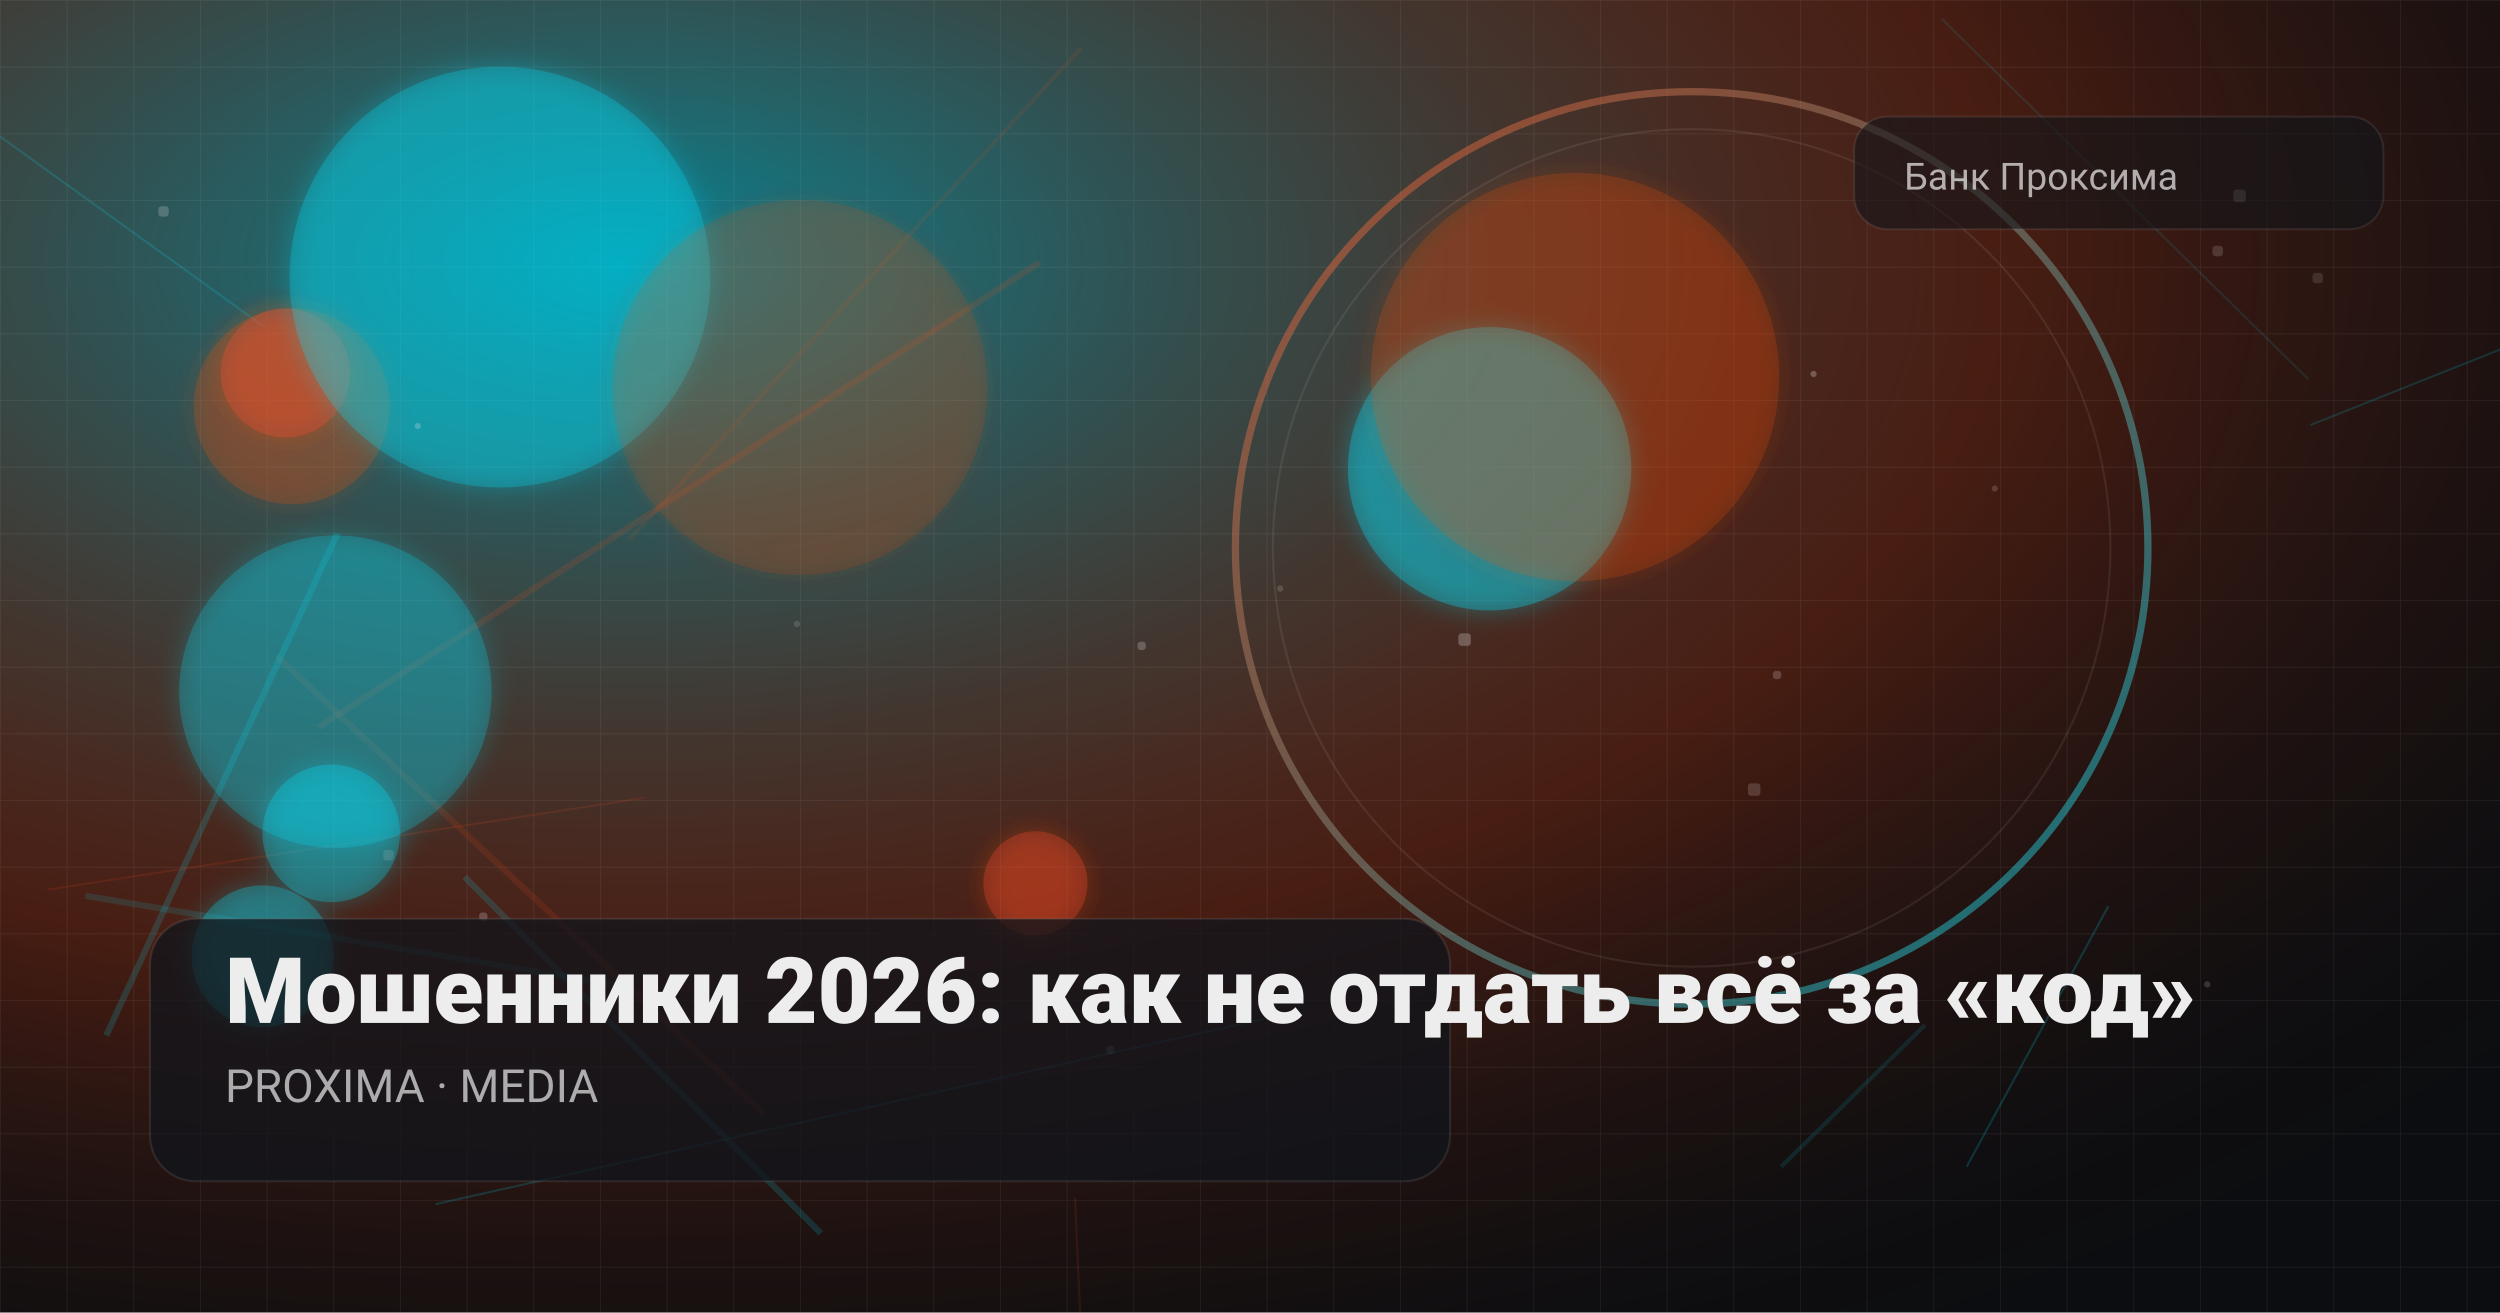
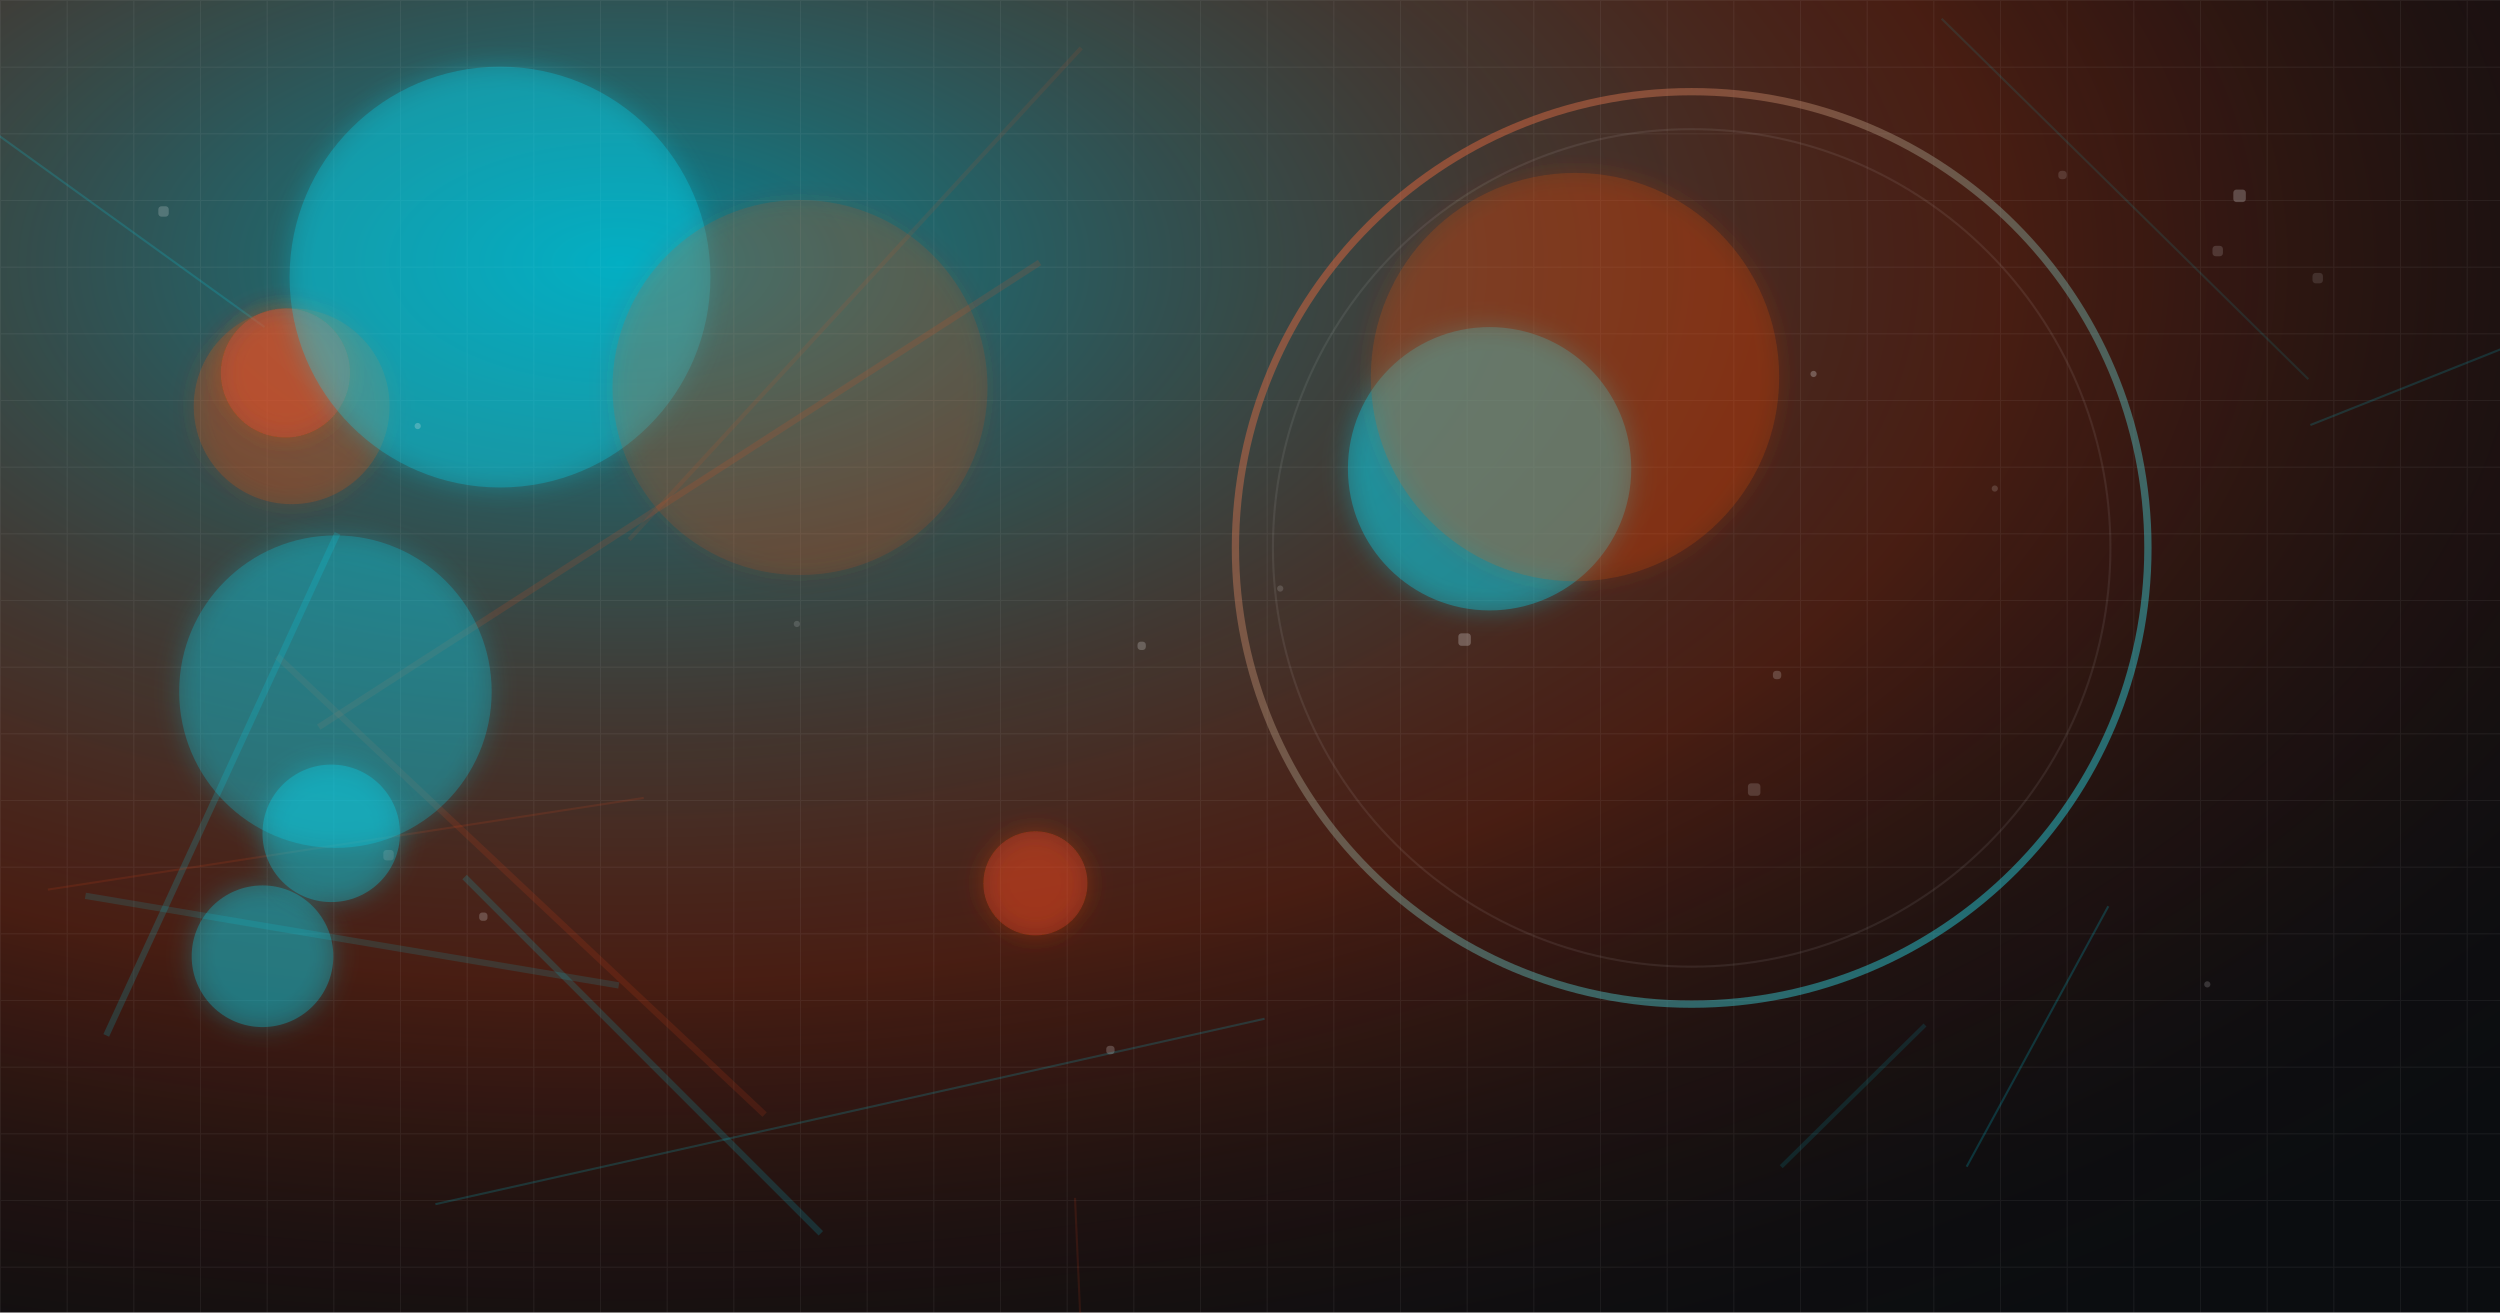
<svg xmlns="http://www.w3.org/2000/svg" width="1200" height="630" viewBox="0 0 1200 630" fill="none">
  <defs>
    <linearGradient id="g1" x1="0" y1="0" x2="1" y2="1">
      <stop offset="0" stop-color="#FF4D1A" stop-opacity="0.95" />
      <stop offset="1" stop-color="#00E5FF" stop-opacity="0.85" />
    </linearGradient>
    <radialGradient id="g2" cx="0.25" cy="0.2" r="1">
      <stop offset="0" stop-color="#00E5FF" stop-opacity="0.55" />
      <stop offset="0.55" stop-color="#FF4D1A" stop-opacity="0.25" />
      <stop offset="1" stop-color="#0B0D10" stop-opacity="0" />
    </radialGradient>
    <pattern id="grid" width="32" height="32" patternUnits="userSpaceOnUse">
      <path d="M 32 0 L 0 0 0 32" stroke="#EDEDED" stroke-opacity="0.06" stroke-width="1" />
    </pattern>
    <filter id="glow" x="-50%" y="-50%" width="200%" height="200%">
      <feGaussianBlur stdDeviation="6" result="b" />
      <feMerge>
        <feMergeNode in="b" />
        <feMergeNode in="SourceGraphic" />
      </feMerge>
    </filter>
  </defs>
  <rect width="1200" height="630" fill="#0B0D10" />
  <rect width="1200" height="630" fill="url(#g2)" />
  <rect width="1200" height="630" fill="url(#grid)" />
  <path d="M516 575 L520 665" stroke="#FF4D1A" stroke-opacity="0.115" stroke-width="1" />
  <path d="M1109 204 L1521 40" stroke="#00E5FF" stroke-opacity="0.152" stroke-width="1" />
  <path d="M944 560 L1012 435" stroke="#00E5FF" stroke-opacity="0.18" stroke-width="1" />
  <path d="M367 535 L133 315" stroke="#FF4D1A" stroke-opacity="0.118" stroke-width="3" />
  <path d="M297 473 L41 430" stroke="#00E5FF" stroke-opacity="0.124" stroke-width="3" />
  <path d="M127 157 L-220 -93" stroke="#00E5FF" stroke-opacity="0.161" stroke-width="1" />
  <path d="M499 126 L153 349" stroke="#FF4D1A" stroke-opacity="0.136" stroke-width="3" />
  <path d="M855 560 L924 492" stroke="#00E5FF" stroke-opacity="0.111" stroke-width="2" />
  <path d="M51 497 L162 256" stroke="#00E5FF" stroke-opacity="0.158" stroke-width="3" />
  <path d="M519 23 L302 259" stroke="#FF4D1A" stroke-opacity="0.092" stroke-width="2" />
  <path d="M394 592 L223 421" stroke="#00E5FF" stroke-opacity="0.145" stroke-width="3" />
  <path d="M209 578 L607 489" stroke="#00E5FF" stroke-opacity="0.164" stroke-width="1" />
  <path d="M23 427 L309 383" stroke="#FF4D1A" stroke-opacity="0.119" stroke-width="1" />
  <path d="M1108 182 L932 9" stroke="#00E5FF" stroke-opacity="0.101" stroke-width="1" />
  <circle cx="812" cy="263" r="219" stroke="url(#g1)" stroke-width="3.5" stroke-opacity="0.55" />
  <circle cx="812" cy="263" r="201" stroke="#EDEDED" stroke-width="1" stroke-opacity="0.08" />
  <circle cx="140" cy="195" r="47" fill="#FF4D1A" fill-opacity="0.19" filter="url(#glow)" />
  <circle cx="126" cy="459" r="34" fill="#00E5FF" fill-opacity="0.265" filter="url(#glow)" />
  <circle cx="137" cy="179" r="31" fill="#FF4D1A" fill-opacity="0.281" filter="url(#glow)" />
  <circle cx="240" cy="133" r="101" fill="#00E5FF" fill-opacity="0.256" filter="url(#glow)" />
  <circle cx="497" cy="424" r="25" fill="#FF4D1A" fill-opacity="0.275" filter="url(#glow)" />
  <circle cx="715" cy="225" r="68" fill="#00E5FF" fill-opacity="0.297" filter="url(#glow)" />
  <circle cx="756" cy="181" r="98" fill="#FF4D1A" fill-opacity="0.174" filter="url(#glow)" />
  <circle cx="161" cy="332" r="75" fill="#00E5FF" fill-opacity="0.217" filter="url(#glow)" />
  <circle cx="384" cy="186" r="90" fill="#FF4D1A" fill-opacity="0.127" filter="url(#glow)" />
  <circle cx="159" cy="400" r="33" fill="#00E5FF" fill-opacity="0.269" filter="url(#glow)" />
  <rect x="531" y="502" width="4" height="4" rx="1.5" fill="#EDEDED" fill-opacity="0.215" />
  <rect x="230" y="438" width="4" height="4" rx="1.5" fill="#EDEDED" fill-opacity="0.22" />
  <rect x="851" y="322" width="4" height="4" rx="1.5" fill="#EDEDED" fill-opacity="0.201" />
  <rect x="546" y="308" width="4" height="4" rx="1.5" fill="#EDEDED" fill-opacity="0.233" />
  <rect x="76" y="99" width="5" height="5" rx="1.5" fill="#EDEDED" fill-opacity="0.21" />
  <rect x="869" y="178" width="3" height="3" rx="1.5" fill="#EDEDED" fill-opacity="0.272" />
  <rect x="1072" y="91" width="6" height="6" rx="1.5" fill="#EDEDED" fill-opacity="0.245" />
  <rect x="839" y="376" width="6" height="6" rx="1.5" fill="#EDEDED" fill-opacity="0.164" />
  <rect x="1110" y="131" width="5" height="5" rx="1.5" fill="#EDEDED" fill-opacity="0.126" />
  <rect x="381" y="298" width="3" height="3" rx="1.5" fill="#EDEDED" fill-opacity="0.148" />
  <rect x="613" y="281" width="3" height="3" rx="1.5" fill="#EDEDED" fill-opacity="0.162" />
  <rect x="988" y="82" width="4" height="4" rx="1.5" fill="#EDEDED" fill-opacity="0.146" />
  <rect x="1058" y="471" width="3" height="3" rx="1.5" fill="#EDEDED" fill-opacity="0.169" />
  <rect x="184" y="408" width="5" height="5" rx="1.5" fill="#EDEDED" fill-opacity="0.122" />
  <rect x="956" y="233" width="3" height="3" rx="1.5" fill="#EDEDED" fill-opacity="0.159" />
  <rect x="1062" y="118" width="5" height="5" rx="1.5" fill="#EDEDED" fill-opacity="0.159" />
  <rect x="199" y="203" width="3" height="3" rx="1.5" fill="#EDEDED" fill-opacity="0.241" />
  <rect x="700" y="304" width="6" height="6" rx="1.5" fill="#EDEDED" fill-opacity="0.261" />
-   <g opacity="0.9">
-     <rect x="890" y="56" width="254" height="54" rx="16" fill="#11151B" fill-opacity="0.65" stroke="#EDEDED" stroke-opacity="0.10" />
-     <text x="914" y="91" fill="#EDEDED" fill-opacity="0.78" font-size="18" font-family="ui-sans-serif, system-ui, -apple-system, Segoe UI, Roboto, Arial">Банк Проксима</text>
-   </g>
-   <g>
-     <rect x="72" y="441" width="624" height="126" rx="22" fill="#11151B" fill-opacity="0.75" stroke="#EDEDED" stroke-opacity="0.10" />
-     <text x="108" y="491" fill="#EDEDED" font-size="44" font-family="ui-sans-serif, system-ui, -apple-system, Segoe UI, Roboto, Arial" font-weight="800">Мошенники 2026: как не отдать всё за «код»</text>
-     <text x="108" y="529" fill="#EDEDED" fill-opacity="0.70" font-size="22" font-family="ui-sans-serif, system-ui, -apple-system, Segoe UI, Roboto, Arial">PROXIMA · MEDIA</text>
-   </g>
</svg>
